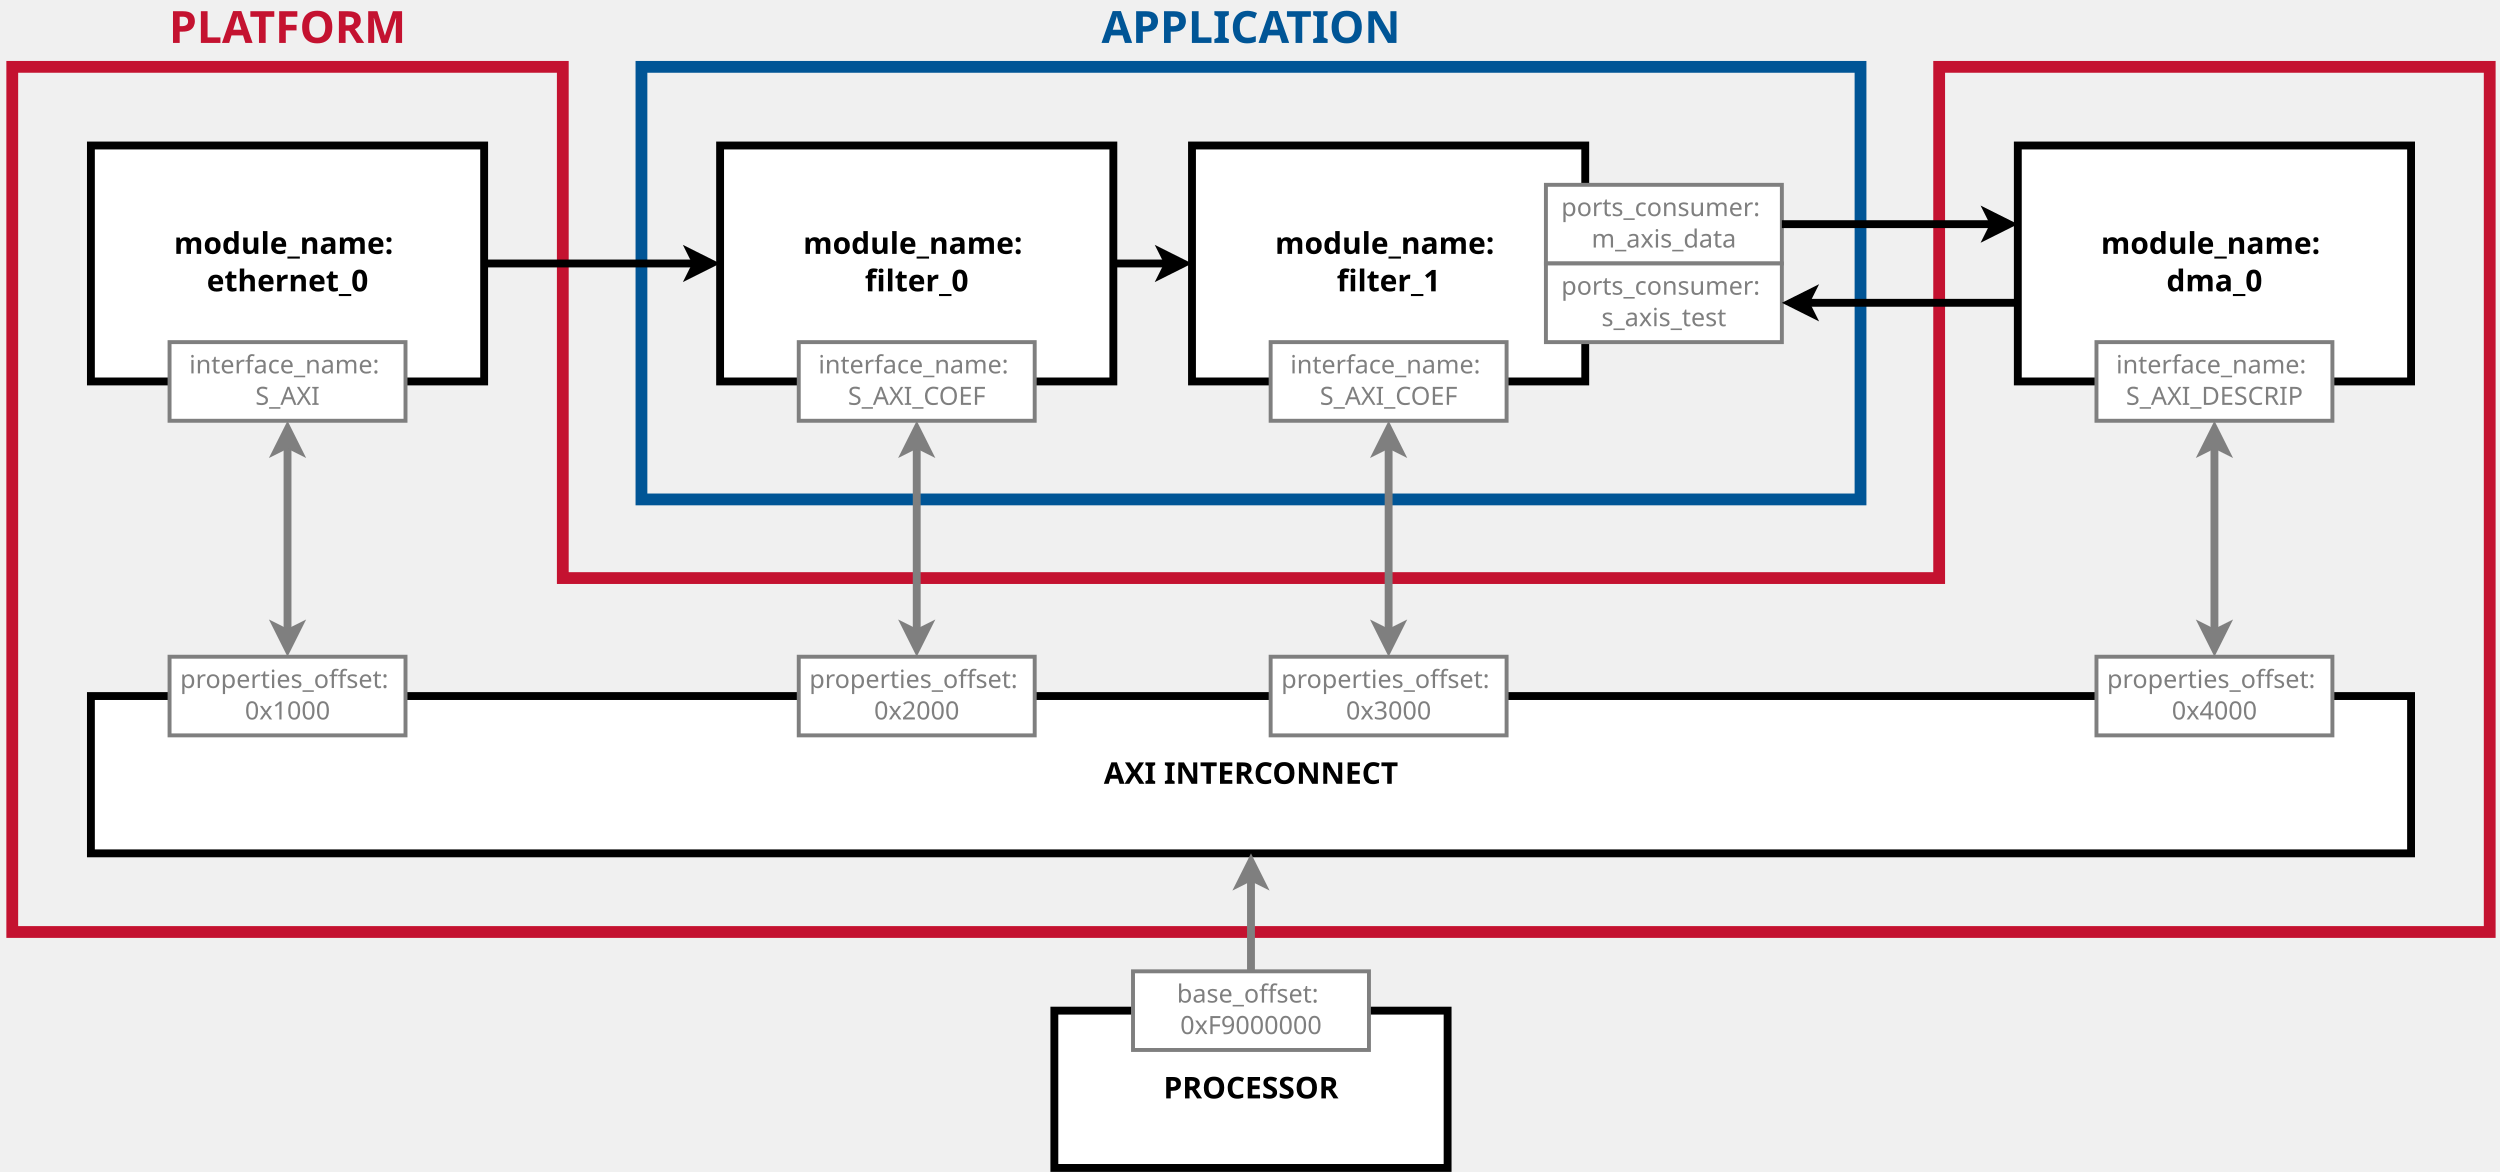
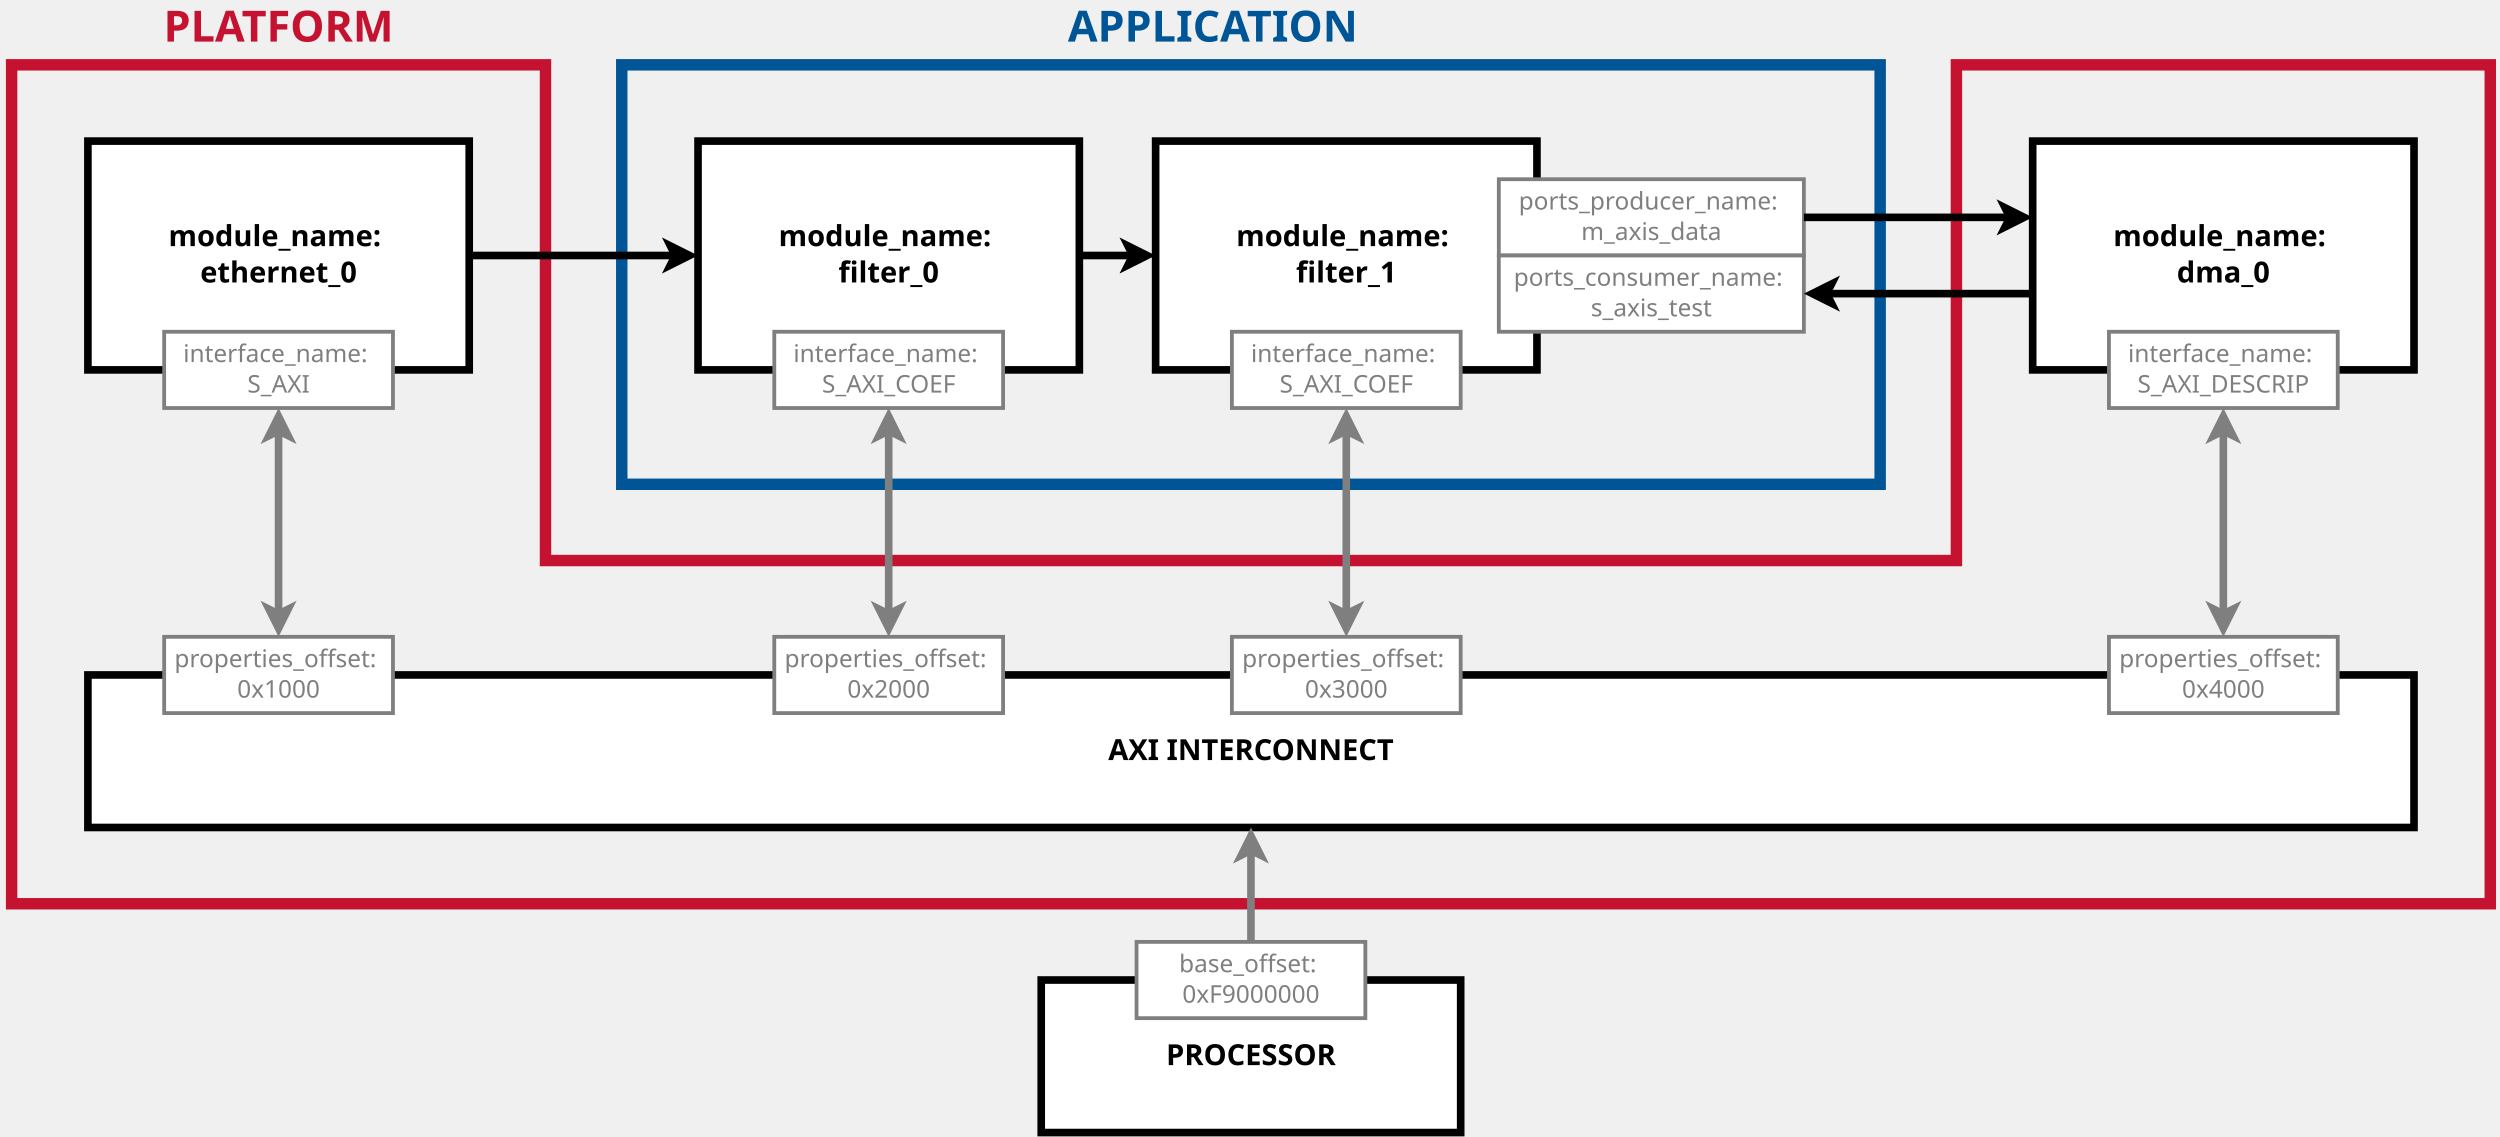
- <svg xmlns="http://www.w3.org/2000/svg" width="64cm" height="30cm" viewBox="-824 -1414 1267 596">
-   <rect style="fill: none; fill-opacity:0; stroke-width: 6; stroke: #005596" x="-500" y="-1380" width="620" height="220" />
-   <polygon style="fill: none; fill-opacity:0; stroke-width: 6; stroke: #c41230" points="-820,-940 440,-940 440,-1380 160,-1380 160,-1120 -540,-1120 -540,-1380 -820,-1380 " />
+ <svg xmlns="http://www.w3.org/2000/svg" width="66cm" height="30cm" viewBox="-824 -1414 1307 596">
+   <rect style="fill: none; fill-opacity:0; stroke-width: 6; stroke: #005596" x="-500" y="-1380" width="660" height="220" />
+   <polygon style="fill: none; fill-opacity:0; stroke-width: 6; stroke: #c41230" points="-820,-940 480,-940 480,-1380 200,-1380 200,-1120 -540,-1120 -540,-1380 -820,-1380 " />
  <text font-size="22.578" style="fill: #005596;text-anchor:middle;font-family:sans-serif;font-style:normal;font-weight:700" x="-190" y="-1392.17">
    <tspan x="-190" y="-1392.17">APPLICATION</tspan>
  </text>
  <text font-size="22.578" style="fill: #c41230;text-anchor:middle;font-family:sans-serif;font-style:normal;font-weight:700" x="-680" y="-1392.17">
    <tspan x="-680" y="-1392.17">PLATFORM</tspan>
  </text>
  <g>
-     <rect style="fill: #ffffff" x="200" y="-1340" width="200" height="120" />
-     <rect style="fill: none; fill-opacity:0; stroke-width: 4; stroke: #000000" x="200" y="-1340" width="200" height="120" />
-     <text font-size="15.24" style="fill: #000000;text-anchor:middle;font-family:sans-serif;font-style:normal;font-weight:700" x="300" y="-1284.9">
-       <tspan x="300" y="-1284.9">module_name:</tspan>
-       <tspan x="300" y="-1265.85">dma_0</tspan>
+     <rect style="fill: #ffffff" x="240" y="-1340" width="200" height="120" />
+     <rect style="fill: none; fill-opacity:0; stroke-width: 4; stroke: #000000" x="240" y="-1340" width="200" height="120" />
+     <text font-size="15.24" style="fill: #000000;text-anchor:middle;font-family:sans-serif;font-style:normal;font-weight:700" x="340" y="-1284.9">
+       <tspan x="340" y="-1284.9">module_name:</tspan>
+       <tspan x="340" y="-1265.85">dma_0</tspan>
    </text>
  </g>
  <g>
    <line style="fill: none; fill-opacity:0; stroke-width: 4; stroke: #000000" x1="-260" y1="-1280" x2="-231.972" y2="-1280" />
    <polygon style="fill: #000000" points="-224.472,-1280 -234.472,-1275 -231.972,-1280 -234.472,-1285 " />
    <polygon style="fill: none; fill-opacity:0; stroke-width: 4; stroke: #000000" points="-224.472,-1280 -234.472,-1275 -231.972,-1280 -234.472,-1285 " />
  </g>
  <g>
-     <rect style="fill: #ffffff" x="-780" y="-1060" width="1180" height="80" />
-     <rect style="fill: none; fill-opacity:0; stroke-width: 4; stroke: #000000" x="-780" y="-1060" width="1180" height="80" />
-     <text font-size="15.24" style="fill: #000000;text-anchor:middle;font-family:sans-serif;font-style:normal;font-weight:700" x="-190" y="-1015.37">
-       <tspan x="-190" y="-1015.37">AXI INTERCONNECT</tspan>
+     <rect style="fill: #ffffff" x="-780" y="-1060" width="1220" height="80" />
+     <rect style="fill: none; fill-opacity:0; stroke-width: 4; stroke: #000000" x="-780" y="-1060" width="1220" height="80" />
+     <text font-size="15.24" style="fill: #000000;text-anchor:middle;font-family:sans-serif;font-style:normal;font-weight:700" x="-170" y="-1015.37">
+       <tspan x="-170" y="-1015.37">AXI INTERCONNECT</tspan>
    </text>
  </g>
  <g>
    <line style="fill: none; fill-opacity:0; stroke-width: 4; stroke: #7f7f7f" x1="-120" y1="-1188.03" x2="-120" y2="-1091.97" />
    <polygon style="fill: #7f7f7f" points="-120,-1195.53 -115,-1185.53 -120,-1188.03 -125,-1185.53 " />
    <polygon style="fill: none; fill-opacity:0; stroke-width: 4; stroke: #7f7f7f" points="-120,-1195.53 -115,-1185.53 -120,-1188.03 -125,-1185.53 " />
    <polygon style="fill: #7f7f7f" points="-120,-1084.47 -125,-1094.47 -120,-1091.97 -115,-1094.47 " />
    <polygon style="fill: none; fill-opacity:0; stroke-width: 4; stroke: #7f7f7f" points="-120,-1084.47 -125,-1094.47 -120,-1091.97 -115,-1094.47 " />
  </g>
  <g>
-     <line style="fill: none; fill-opacity:0; stroke-width: 4; stroke: #7f7f7f" x1="-190" y1="-968.028" x2="-190" y2="-911.972" />
-     <polygon style="fill: #7f7f7f" points="-190,-975.528 -185,-965.528 -190,-968.028 -195,-965.528 " />
-     <polygon style="fill: none; fill-opacity:0; stroke-width: 4; stroke: #7f7f7f" points="-190,-975.528 -185,-965.528 -190,-968.028 -195,-965.528 " />
-     <polygon style="fill: #7f7f7f" points="-190,-904.472 -195,-914.472 -190,-911.972 -185,-914.472 " />
-     <polygon style="fill: none; fill-opacity:0; stroke-width: 4; stroke: #7f7f7f" points="-190,-904.472 -195,-914.472 -190,-911.972 -185,-914.472 " />
-   </g>
-   <g>
-     <rect style="fill: #ffffff" x="-290" y="-900" width="200" height="80" />
-     <rect style="fill: none; fill-opacity:0; stroke-width: 4; stroke: #000000" x="-290" y="-900" width="200" height="80" />
-     <text font-size="15.24" style="fill: #000000;text-anchor:middle;font-family:sans-serif;font-style:normal;font-weight:700" x="-190" y="-855.375">
-       <tspan x="-190" y="-855.375">PROCESSOR</tspan>
+     <line style="fill: none; fill-opacity:0; stroke-width: 4; stroke: #7f7f7f" x1="-170" y1="-968.028" x2="-170" y2="-911.972" />
+     <polygon style="fill: #7f7f7f" points="-170,-975.528 -165,-965.528 -170,-968.028 -175,-965.528 " />
+     <polygon style="fill: none; fill-opacity:0; stroke-width: 4; stroke: #7f7f7f" points="-170,-975.528 -165,-965.528 -170,-968.028 -175,-965.528 " />
+     <polygon style="fill: #7f7f7f" points="-170,-904.472 -175,-914.472 -170,-911.972 -165,-914.472 " />
+     <polygon style="fill: none; fill-opacity:0; stroke-width: 4; stroke: #7f7f7f" points="-170,-904.472 -175,-914.472 -170,-911.972 -165,-914.472 " />
+   </g>
+   <g>
+     <rect style="fill: #ffffff" x="-280" y="-900" width="220" height="80" />
+     <rect style="fill: none; fill-opacity:0; stroke-width: 4; stroke: #000000" x="-280" y="-900" width="220" height="80" />
+     <text font-size="15.24" style="fill: #000000;text-anchor:middle;font-family:sans-serif;font-style:normal;font-weight:700" x="-170" y="-855.375">
+       <tspan x="-170" y="-855.375">PROCESSOR</tspan>
    </text>
  </g>
  <g>
    <line style="fill: none; fill-opacity:0; stroke-width: 4; stroke: #7f7f7f" x1="-680" y1="-1188.03" x2="-680" y2="-1091.97" />
    <polygon style="fill: #7f7f7f" points="-680,-1195.53 -675,-1185.53 -680,-1188.03 -685,-1185.53 " />
    <polygon style="fill: none; fill-opacity:0; stroke-width: 4; stroke: #7f7f7f" points="-680,-1195.53 -675,-1185.53 -680,-1188.03 -685,-1185.53 " />
    <polygon style="fill: #7f7f7f" points="-680,-1084.47 -685,-1094.47 -680,-1091.97 -675,-1094.47 " />
    <polygon style="fill: none; fill-opacity:0; stroke-width: 4; stroke: #7f7f7f" points="-680,-1084.47 -685,-1094.47 -680,-1091.97 -675,-1094.47 " />
  </g>
  <g>
    <line style="fill: none; fill-opacity:0; stroke-width: 4; stroke: #7f7f7f" x1="-360" y1="-1188.03" x2="-360" y2="-1091.97" />
    <polygon style="fill: #7f7f7f" points="-360,-1195.53 -355,-1185.53 -360,-1188.03 -365,-1185.53 " />
    <polygon style="fill: none; fill-opacity:0; stroke-width: 4; stroke: #7f7f7f" points="-360,-1195.53 -355,-1185.53 -360,-1188.03 -365,-1185.53 " />
    <polygon style="fill: #7f7f7f" points="-360,-1084.47 -365,-1094.47 -360,-1091.97 -355,-1094.47 " />
    <polygon style="fill: none; fill-opacity:0; stroke-width: 4; stroke: #7f7f7f" points="-360,-1084.47 -365,-1094.47 -360,-1091.97 -355,-1094.47 " />
  </g>
  <g>
-     <line style="fill: none; fill-opacity:0; stroke-width: 4; stroke: #7f7f7f" x1="300" y1="-1188.03" x2="300" y2="-1091.97" />
-     <polygon style="fill: #7f7f7f" points="300,-1195.53 305,-1185.53 300,-1188.03 295,-1185.53 " />
-     <polygon style="fill: none; fill-opacity:0; stroke-width: 4; stroke: #7f7f7f" points="300,-1195.53 305,-1185.53 300,-1188.03 295,-1185.53 " />
-     <polygon style="fill: #7f7f7f" points="300,-1084.47 295,-1094.47 300,-1091.97 305,-1094.47 " />
-     <polygon style="fill: none; fill-opacity:0; stroke-width: 4; stroke: #7f7f7f" points="300,-1084.47 295,-1094.47 300,-1091.97 305,-1094.47 " />
+     <line style="fill: none; fill-opacity:0; stroke-width: 4; stroke: #7f7f7f" x1="340" y1="-1188.03" x2="340" y2="-1091.97" />
+     <polygon style="fill: #7f7f7f" points="340,-1195.53 345,-1185.53 340,-1188.03 335,-1185.53 " />
+     <polygon style="fill: none; fill-opacity:0; stroke-width: 4; stroke: #7f7f7f" points="340,-1195.53 345,-1185.53 340,-1188.03 335,-1185.53 " />
+     <polygon style="fill: #7f7f7f" points="340,-1084.47 335,-1094.47 340,-1091.97 345,-1094.47 " />
+     <polygon style="fill: none; fill-opacity:0; stroke-width: 4; stroke: #7f7f7f" points="340,-1084.47 335,-1094.47 340,-1091.97 345,-1094.47 " />
  </g>
  <text font-size="12.418" style="fill: #000000;text-anchor:middle;font-family:sans-serif;font-style:normal;font-weight:normal" x="-380" y="-1238.47">
    <tspan x="-380" y="-1238.47">interface_name:</tspan>
    <tspan x="-380" y="-1222.95">S_AXI_COEF</tspan>
  </text>
  <g>
    <rect style="fill: #ffffff" x="-780" y="-1340" width="200" height="120" />
    <rect style="fill: none; fill-opacity:0; stroke-width: 4; stroke: #000000" x="-780" y="-1340" width="200" height="120" />
    <text font-size="15.24" style="fill: #000000;text-anchor:middle;font-family:sans-serif;font-style:normal;font-weight:700" x="-680" y="-1284.9">
      <tspan x="-680" y="-1284.9">module_name:</tspan>
      <tspan x="-680" y="-1265.85">ethernet_0</tspan>
    </text>
  </g>
  <g>
    <rect style="fill: #ffffff" x="-740" y="-1240" width="120" height="40" />
    <rect style="fill: none; fill-opacity:0; stroke-width: 2; stroke: #7f7f7f" x="-740" y="-1240" width="120" height="40" />
    <text font-size="12.8" style="fill: #7f7f7f;text-anchor:middle;font-family:sans-serif;font-style:normal;font-weight:normal" x="-680" y="-1224.1">
      <tspan x="-680" y="-1224.1">interface_name:</tspan>
      <tspan x="-680" y="-1208.1">S_AXI</tspan>
    </text>
  </g>
  <g>
-     <rect style="fill: #ffffff" x="240" y="-1240" width="120" height="40" />
-     <rect style="fill: none; fill-opacity:0; stroke-width: 2; stroke: #7f7f7f" x="240" y="-1240" width="120" height="40" />
-     <text font-size="12.8" style="fill: #7f7f7f;text-anchor:middle;font-family:sans-serif;font-style:normal;font-weight:normal" x="300" y="-1224.1">
-       <tspan x="300" y="-1224.1">interface_name:</tspan>
-       <tspan x="300" y="-1208.1">S_AXI_DESCRIP</tspan>
+     <rect style="fill: #ffffff" x="280" y="-1240" width="120" height="40" />
+     <rect style="fill: none; fill-opacity:0; stroke-width: 2; stroke: #7f7f7f" x="280" y="-1240" width="120" height="40" />
+     <text font-size="12.8" style="fill: #7f7f7f;text-anchor:middle;font-family:sans-serif;font-style:normal;font-weight:normal" x="340" y="-1224.1">
+       <tspan x="340" y="-1224.1">interface_name:</tspan>
+       <tspan x="340" y="-1208.1">S_AXI_DESCRIP</tspan>
    </text>
  </g>
  <g>
    <rect style="fill: #ffffff" x="-460" y="-1340" width="200" height="120" />
    <rect style="fill: none; fill-opacity:0; stroke-width: 4; stroke: #000000" x="-460" y="-1340" width="200" height="120" />
    <text font-size="15.24" style="fill: #000000;text-anchor:middle;font-family:sans-serif;font-style:normal;font-weight:700" x="-360" y="-1284.9">
      <tspan x="-360" y="-1284.9">module_name:</tspan>
      <tspan x="-360" y="-1265.85">filter_0</tspan>
    </text>
  </g>
  <g>
    <rect style="fill: #ffffff" x="-220" y="-1340" width="200" height="120" />
    <rect style="fill: none; fill-opacity:0; stroke-width: 4; stroke: #000000" x="-220" y="-1340" width="200" height="120" />
    <text font-size="15.24" style="fill: #000000;text-anchor:middle;font-family:sans-serif;font-style:normal;font-weight:700" x="-120" y="-1284.9">
      <tspan x="-120" y="-1284.9">module_name:</tspan>
      <tspan x="-120" y="-1265.85">filter_1</tspan>
    </text>
  </g>
  <g>
    <rect style="fill: #ffffff" x="-420" y="-1240" width="120" height="40" />
    <rect style="fill: none; fill-opacity:0; stroke-width: 2; stroke: #7f7f7f" x="-420" y="-1240" width="120" height="40" />
    <text font-size="12.8" style="fill: #7f7f7f;text-anchor:middle;font-family:sans-serif;font-style:normal;font-weight:normal" x="-360" y="-1224.1">
      <tspan x="-360" y="-1224.1">interface_name:</tspan>
      <tspan x="-360" y="-1208.1">S_AXI_COEF</tspan>
    </text>
  </g>
  <g>
-     <rect style="fill: #ffffff" x="-40" y="-1320" width="120" height="40" />
-     <rect style="fill: none; fill-opacity:0; stroke-width: 2; stroke: #7f7f7f" x="-40" y="-1320" width="120" height="40" />
-     <text font-size="12.801" style="fill: #7f7f7f;text-anchor:middle;font-family:sans-serif;font-style:normal;font-weight:normal" x="20" y="-1304.1">
-       <tspan x="20" y="-1304.1">ports_consumer:</tspan>
-       <tspan x="20" y="-1288.1">m_axis_data</tspan>
+     <rect style="fill: #ffffff" x="-40" y="-1320" width="160" height="40" />
+     <rect style="fill: none; fill-opacity:0; stroke-width: 2; stroke: #7f7f7f" x="-40" y="-1320" width="160" height="40" />
+     <text font-size="12.802" style="fill: #7f7f7f;text-anchor:middle;font-family:sans-serif;font-style:normal;font-weight:normal" x="40" y="-1304.1">
+       <tspan x="40" y="-1304.1">ports_producer_name:</tspan>
+       <tspan x="40" y="-1288.1">m_axis_data</tspan>
    </text>
  </g>
  <g>
    <rect style="fill: #ffffff" x="-180" y="-1240" width="120" height="40" />
    <rect style="fill: none; fill-opacity:0; stroke-width: 2; stroke: #7f7f7f" x="-180" y="-1240" width="120" height="40" />
    <text font-size="12.8" style="fill: #7f7f7f;text-anchor:middle;font-family:sans-serif;font-style:normal;font-weight:normal" x="-120" y="-1224.1">
      <tspan x="-120" y="-1224.1">interface_name:</tspan>
      <tspan x="-120" y="-1208.1">S_AXI_COEF</tspan>
    </text>
  </g>
  <g>
-     <line style="fill: none; fill-opacity:0; stroke-width: 4; stroke: #000000" x1="80" y1="-1300" x2="188.028" y2="-1300" />
-     <polygon style="fill: #000000" points="195.528,-1300 185.528,-1295 188.028,-1300 185.528,-1305 " />
-     <polygon style="fill: none; fill-opacity:0; stroke-width: 4; stroke: #000000" points="195.528,-1300 185.528,-1295 188.028,-1300 185.528,-1305 " />
+     <line style="fill: none; fill-opacity:0; stroke-width: 4; stroke: #000000" x1="120" y1="-1300" x2="228.028" y2="-1300" />
+     <polygon style="fill: #000000" points="235.528,-1300 225.528,-1295 228.028,-1300 225.528,-1305 " />
+     <polygon style="fill: none; fill-opacity:0; stroke-width: 4; stroke: #000000" points="235.528,-1300 225.528,-1295 228.028,-1300 225.528,-1305 " />
  </g>
  <g>
    <rect style="fill: #ffffff" x="-740" y="-1080" width="120" height="40" />
    <rect style="fill: none; fill-opacity:0; stroke-width: 2; stroke: #7f7f7f" x="-740" y="-1080" width="120" height="40" />
    <text font-size="12.8" style="fill: #7f7f7f;text-anchor:middle;font-family:sans-serif;font-style:normal;font-weight:normal" x="-680" y="-1064.1">
      <tspan x="-680" y="-1064.1">properties_offset:</tspan>
      <tspan x="-680" y="-1048.1">0x1000</tspan>
    </text>
  </g>
  <g>
    <rect style="fill: #ffffff" x="-420" y="-1080" width="120" height="40" />
    <rect style="fill: none; fill-opacity:0; stroke-width: 2; stroke: #7f7f7f" x="-420" y="-1080" width="120" height="40" />
    <text font-size="12.8" style="fill: #7f7f7f;text-anchor:middle;font-family:sans-serif;font-style:normal;font-weight:normal" x="-360" y="-1064.1">
      <tspan x="-360" y="-1064.1">properties_offset:</tspan>
      <tspan x="-360" y="-1048.1">0x2000</tspan>
    </text>
  </g>
  <g>
    <rect style="fill: #ffffff" x="-180" y="-1080" width="120" height="40" />
    <rect style="fill: none; fill-opacity:0; stroke-width: 2; stroke: #7f7f7f" x="-180" y="-1080" width="120" height="40" />
    <text font-size="12.8" style="fill: #7f7f7f;text-anchor:middle;font-family:sans-serif;font-style:normal;font-weight:normal" x="-120" y="-1064.1">
      <tspan x="-120" y="-1064.1">properties_offset:</tspan>
      <tspan x="-120" y="-1048.1">0x3000</tspan>
    </text>
  </g>
  <g>
-     <rect style="fill: #ffffff" x="240" y="-1080" width="120" height="40" />
-     <rect style="fill: none; fill-opacity:0; stroke-width: 2; stroke: #7f7f7f" x="240" y="-1080" width="120" height="40" />
-     <text font-size="12.8" style="fill: #7f7f7f;text-anchor:middle;font-family:sans-serif;font-style:normal;font-weight:normal" x="300" y="-1064.1">
-       <tspan x="300" y="-1064.1">properties_offset:</tspan>
-       <tspan x="300" y="-1048.1">0x4000</tspan>
-     </text>
-   </g>
-   <g>
-     <rect style="fill: #ffffff" x="-250" y="-920" width="120" height="40" />
-     <rect style="fill: none; fill-opacity:0; stroke-width: 2; stroke: #7f7f7f" x="-250" y="-920" width="120" height="40" />
-     <text font-size="12.8" style="fill: #7f7f7f;text-anchor:middle;font-family:sans-serif;font-style:normal;font-weight:normal" x="-190" y="-904.1">
-       <tspan x="-190" y="-904.1">base_offset:</tspan>
-       <tspan x="-190" y="-888.1">0xF9000000</tspan>
-     </text>
-   </g>
-   <g>
-     <rect style="fill: #ffffff" x="-40" y="-1280" width="120" height="40" />
-     <rect style="fill: none; fill-opacity:0; stroke-width: 2; stroke: #7f7f7f" x="-40" y="-1280" width="120" height="40" />
-     <text font-size="12.801" style="fill: #7f7f7f;text-anchor:middle;font-family:sans-serif;font-style:normal;font-weight:normal" x="20" y="-1264.1">
-       <tspan x="20" y="-1264.1">ports_consumer:</tspan>
-       <tspan x="20" y="-1248.1">s_axis_test</tspan>
-     </text>
-   </g>
-   <g>
-     <line style="fill: none; fill-opacity:0; stroke-width: 4; stroke: #000000" x1="200" y1="-1260" x2="91.972" y2="-1260" />
-     <polygon style="fill: #000000" points="84.472,-1260 94.472,-1265 91.972,-1260 94.472,-1255 " />
-     <polygon style="fill: none; fill-opacity:0; stroke-width: 4; stroke: #000000" points="84.472,-1260 94.472,-1265 91.972,-1260 94.472,-1255 " />
+     <rect style="fill: #ffffff" x="280" y="-1080" width="120" height="40" />
+     <rect style="fill: none; fill-opacity:0; stroke-width: 2; stroke: #7f7f7f" x="280" y="-1080" width="120" height="40" />
+     <text font-size="12.8" style="fill: #7f7f7f;text-anchor:middle;font-family:sans-serif;font-style:normal;font-weight:normal" x="340" y="-1064.1">
+       <tspan x="340" y="-1064.1">properties_offset:</tspan>
+       <tspan x="340" y="-1048.1">0x4000</tspan>
+     </text>
+   </g>
+   <g>
+     <rect style="fill: #ffffff" x="-230" y="-920" width="120" height="40" />
+     <rect style="fill: none; fill-opacity:0; stroke-width: 2; stroke: #7f7f7f" x="-230" y="-920" width="120" height="40" />
+     <text font-size="12.8" style="fill: #7f7f7f;text-anchor:middle;font-family:sans-serif;font-style:normal;font-weight:normal" x="-170" y="-904.1">
+       <tspan x="-170" y="-904.1">base_offset:</tspan>
+       <tspan x="-170" y="-888.1">0xF9000000</tspan>
+     </text>
+   </g>
+   <g>
+     <rect style="fill: #ffffff" x="-40" y="-1280" width="160" height="40" />
+     <rect style="fill: none; fill-opacity:0; stroke-width: 2; stroke: #7f7f7f" x="-40" y="-1280" width="160" height="40" />
+     <text font-size="12.802" style="fill: #7f7f7f;text-anchor:middle;font-family:sans-serif;font-style:normal;font-weight:normal" x="40" y="-1264.1">
+       <tspan x="40" y="-1264.1">ports_consumer_name:</tspan>
+       <tspan x="40" y="-1248.1">s_axis_test</tspan>
+     </text>
+   </g>
+   <g>
+     <line style="fill: none; fill-opacity:0; stroke-width: 4; stroke: #000000" x1="240" y1="-1260" x2="131.972" y2="-1260" />
+     <polygon style="fill: #000000" points="124.472,-1260 134.472,-1265 131.972,-1260 134.472,-1255 " />
+     <polygon style="fill: none; fill-opacity:0; stroke-width: 4; stroke: #000000" points="124.472,-1260 134.472,-1265 131.972,-1260 134.472,-1255 " />
  </g>
  <g>
    <line style="fill: none; fill-opacity:0; stroke-width: 4; stroke: #000000" x1="-580" y1="-1280" x2="-471.972" y2="-1280" />
    <polygon style="fill: #000000" points="-464.472,-1280 -474.472,-1275 -471.972,-1280 -474.472,-1285 " />
    <polygon style="fill: none; fill-opacity:0; stroke-width: 4; stroke: #000000" points="-464.472,-1280 -474.472,-1275 -471.972,-1280 -474.472,-1285 " />
  </g>
</svg>
